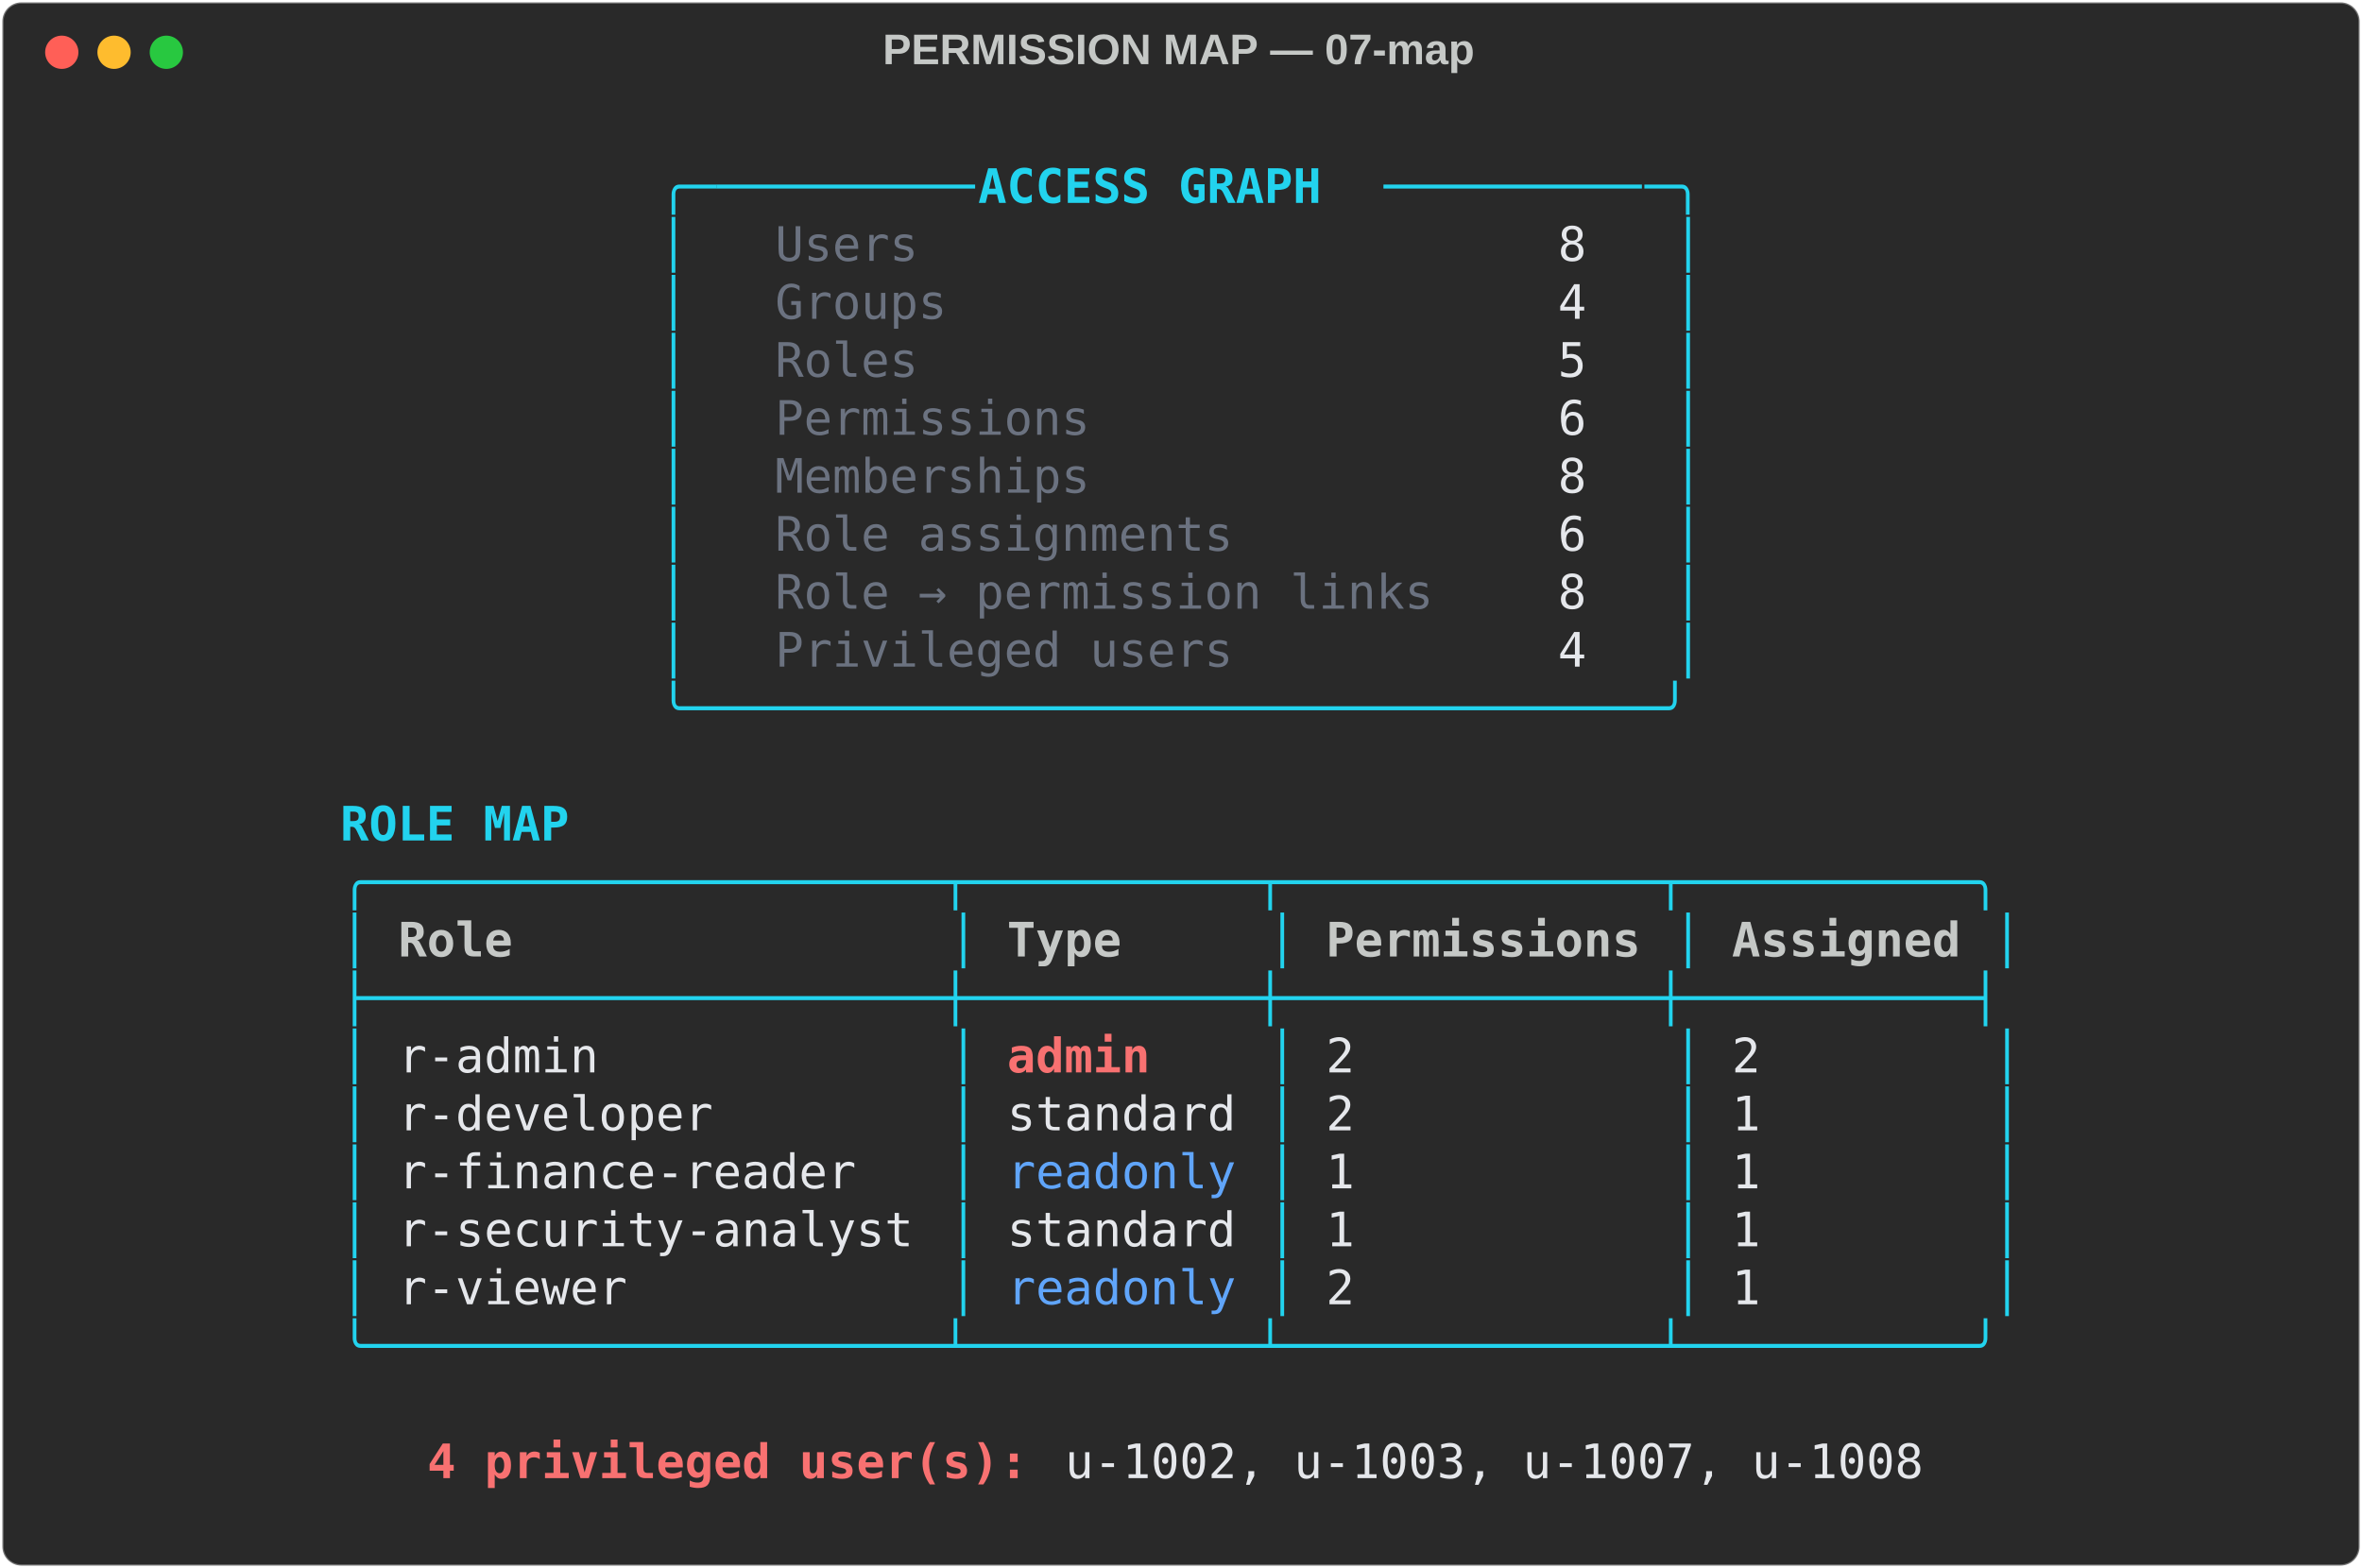
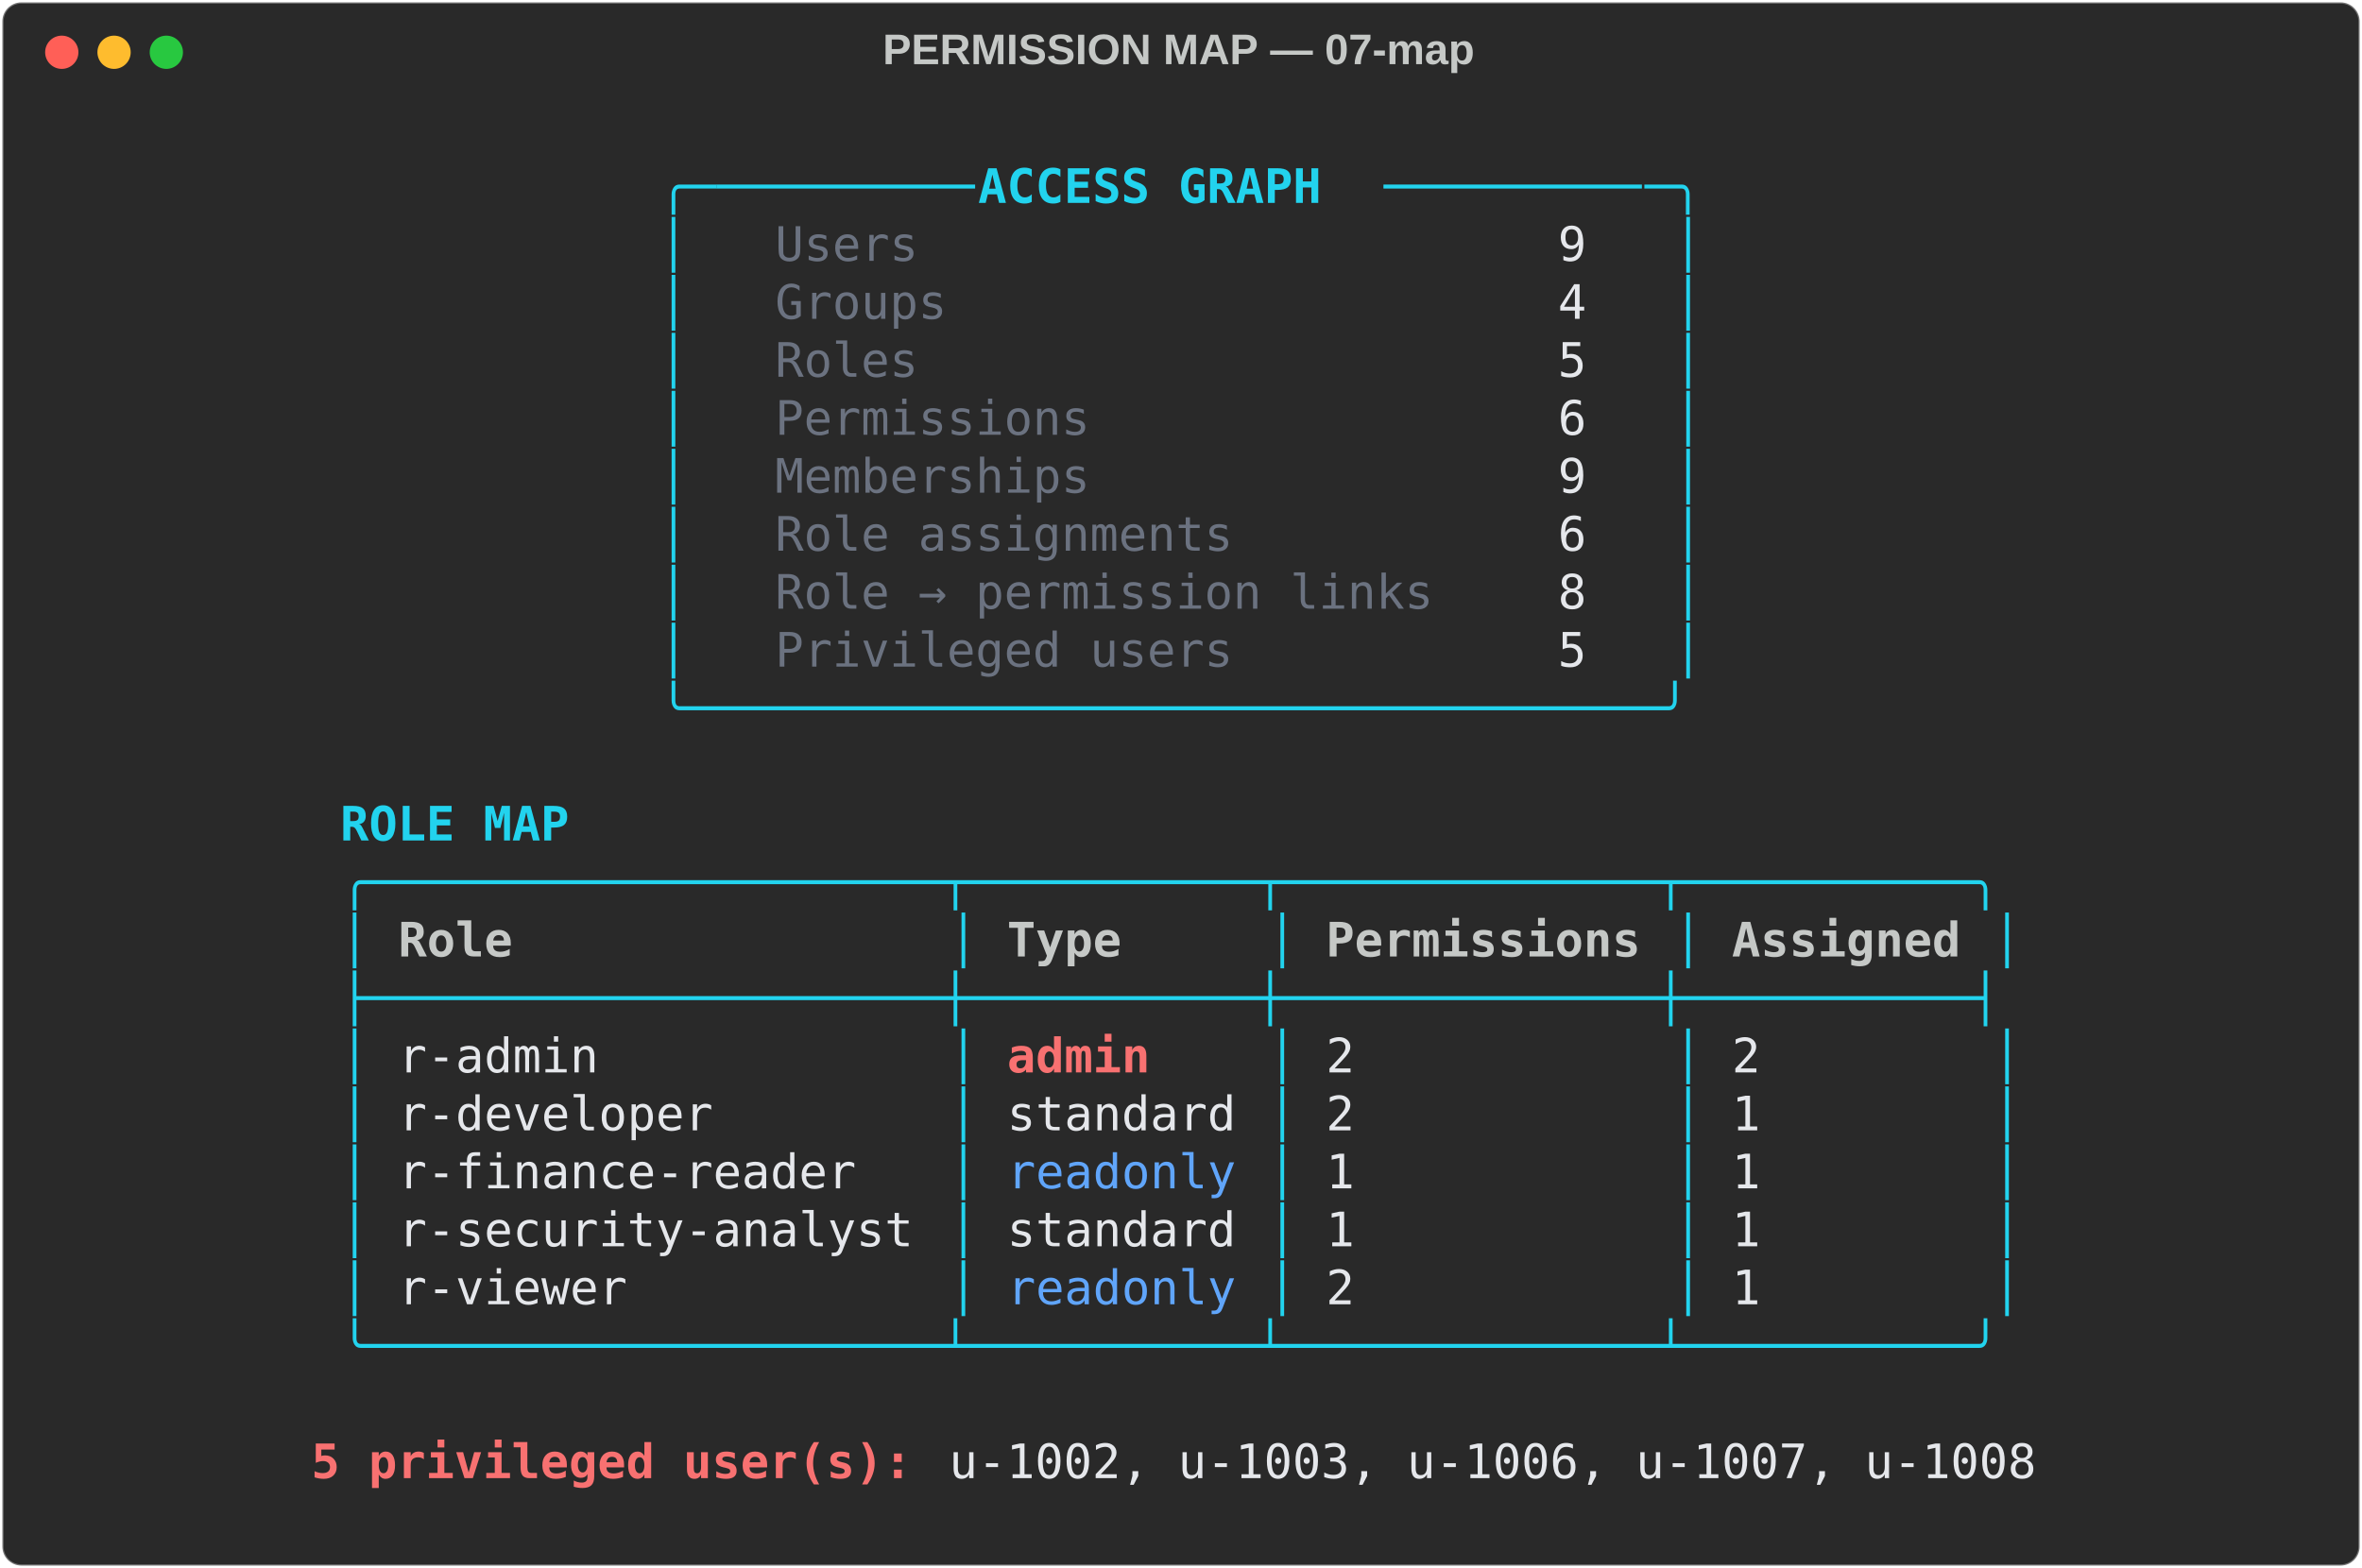
<svg xmlns="http://www.w3.org/2000/svg" class="rich-terminal" viewBox="0 0 994 660.0">
  <style>

    @font-face {
        font-family: "Fira Code";
        src: local("FiraCode-Regular"),
                url("https://cdnjs.cloudflare.com/ajax/libs/firacode/6.2.0/woff2/FiraCode-Regular.woff2") format("woff2"),
                url("https://cdnjs.cloudflare.com/ajax/libs/firacode/6.2.0/woff/FiraCode-Regular.woff") format("woff");
        font-style: normal;
        font-weight: 400;
    }
    @font-face {
        font-family: "Fira Code";
        src: local("FiraCode-Bold"),
                url("https://cdnjs.cloudflare.com/ajax/libs/firacode/6.2.0/woff2/FiraCode-Bold.woff2") format("woff2"),
                url("https://cdnjs.cloudflare.com/ajax/libs/firacode/6.2.0/woff/FiraCode-Bold.woff") format("woff");
        font-style: bold;
        font-weight: 700;
    }

-     .terminal-1857922315-matrix {
+     .terminal-3894519236-matrix {
        font-family: Fira Code, monospace;
        font-size: 20px;
        line-height: 24.4px;
        font-variant-east-asian: full-width;
    }

-     .terminal-1857922315-title {
+     .terminal-3894519236-title {
        font-size: 18px;
        font-weight: bold;
        font-family: arial;
    }

-     .terminal-1857922315-r1 { fill: #c5c8c6 }
- .terminal-1857922315-r2 { fill: #22d3ee }
- .terminal-1857922315-r3 { fill: #22d3ee;font-weight: bold }
- .terminal-1857922315-r4 { fill: #6b7280 }
- .terminal-1857922315-r5 { fill: #e5e7eb }
- .terminal-1857922315-r6 { fill: #c5c8c6;font-weight: bold }
- .terminal-1857922315-r7 { fill: #f87171;font-weight: bold }
- .terminal-1857922315-r8 { fill: #60a5fa }
+     .terminal-3894519236-r1 { fill: #c5c8c6 }
+ .terminal-3894519236-r2 { fill: #22d3ee }
+ .terminal-3894519236-r3 { fill: #22d3ee;font-weight: bold }
+ .terminal-3894519236-r4 { fill: #6b7280 }
+ .terminal-3894519236-r5 { fill: #e5e7eb }
+ .terminal-3894519236-r6 { fill: #c5c8c6;font-weight: bold }
+ .terminal-3894519236-r7 { fill: #f87171;font-weight: bold }
+ .terminal-3894519236-r8 { fill: #60a5fa }
    </style>
  <defs>
-     <clipPath id="terminal-1857922315-clip-terminal">
+     <clipPath id="terminal-3894519236-clip-terminal">
      <rect x="0" y="0" width="975.0" height="609.0" />
    </clipPath>
-     <clipPath id="terminal-1857922315-line-0">
+     <clipPath id="terminal-3894519236-line-0">
      <rect x="0" y="1.5" width="976" height="24.65" />
    </clipPath>
-     <clipPath id="terminal-1857922315-line-1">
+     <clipPath id="terminal-3894519236-line-1">
      <rect x="0" y="25.9" width="976" height="24.65" />
    </clipPath>
-     <clipPath id="terminal-1857922315-line-2">
+     <clipPath id="terminal-3894519236-line-2">
      <rect x="0" y="50.3" width="976" height="24.65" />
    </clipPath>
-     <clipPath id="terminal-1857922315-line-3">
+     <clipPath id="terminal-3894519236-line-3">
      <rect x="0" y="74.7" width="976" height="24.65" />
    </clipPath>
-     <clipPath id="terminal-1857922315-line-4">
+     <clipPath id="terminal-3894519236-line-4">
      <rect x="0" y="99.1" width="976" height="24.65" />
    </clipPath>
-     <clipPath id="terminal-1857922315-line-5">
+     <clipPath id="terminal-3894519236-line-5">
      <rect x="0" y="123.5" width="976" height="24.65" />
    </clipPath>
-     <clipPath id="terminal-1857922315-line-6">
+     <clipPath id="terminal-3894519236-line-6">
      <rect x="0" y="147.9" width="976" height="24.65" />
    </clipPath>
-     <clipPath id="terminal-1857922315-line-7">
+     <clipPath id="terminal-3894519236-line-7">
      <rect x="0" y="172.3" width="976" height="24.65" />
    </clipPath>
-     <clipPath id="terminal-1857922315-line-8">
+     <clipPath id="terminal-3894519236-line-8">
      <rect x="0" y="196.7" width="976" height="24.65" />
    </clipPath>
-     <clipPath id="terminal-1857922315-line-9">
+     <clipPath id="terminal-3894519236-line-9">
      <rect x="0" y="221.1" width="976" height="24.65" />
    </clipPath>
-     <clipPath id="terminal-1857922315-line-10">
+     <clipPath id="terminal-3894519236-line-10">
      <rect x="0" y="245.5" width="976" height="24.65" />
    </clipPath>
-     <clipPath id="terminal-1857922315-line-11">
+     <clipPath id="terminal-3894519236-line-11">
      <rect x="0" y="269.9" width="976" height="24.65" />
    </clipPath>
-     <clipPath id="terminal-1857922315-line-12">
+     <clipPath id="terminal-3894519236-line-12">
      <rect x="0" y="294.3" width="976" height="24.65" />
    </clipPath>
-     <clipPath id="terminal-1857922315-line-13">
+     <clipPath id="terminal-3894519236-line-13">
      <rect x="0" y="318.7" width="976" height="24.65" />
    </clipPath>
-     <clipPath id="terminal-1857922315-line-14">
+     <clipPath id="terminal-3894519236-line-14">
      <rect x="0" y="343.1" width="976" height="24.65" />
    </clipPath>
-     <clipPath id="terminal-1857922315-line-15">
+     <clipPath id="terminal-3894519236-line-15">
      <rect x="0" y="367.5" width="976" height="24.65" />
    </clipPath>
-     <clipPath id="terminal-1857922315-line-16">
+     <clipPath id="terminal-3894519236-line-16">
      <rect x="0" y="391.9" width="976" height="24.65" />
    </clipPath>
-     <clipPath id="terminal-1857922315-line-17">
+     <clipPath id="terminal-3894519236-line-17">
      <rect x="0" y="416.3" width="976" height="24.65" />
    </clipPath>
-     <clipPath id="terminal-1857922315-line-18">
+     <clipPath id="terminal-3894519236-line-18">
      <rect x="0" y="440.7" width="976" height="24.65" />
    </clipPath>
-     <clipPath id="terminal-1857922315-line-19">
+     <clipPath id="terminal-3894519236-line-19">
      <rect x="0" y="465.1" width="976" height="24.65" />
    </clipPath>
-     <clipPath id="terminal-1857922315-line-20">
+     <clipPath id="terminal-3894519236-line-20">
      <rect x="0" y="489.5" width="976" height="24.65" />
    </clipPath>
-     <clipPath id="terminal-1857922315-line-21">
+     <clipPath id="terminal-3894519236-line-21">
      <rect x="0" y="513.9" width="976" height="24.65" />
    </clipPath>
-     <clipPath id="terminal-1857922315-line-22">
+     <clipPath id="terminal-3894519236-line-22">
      <rect x="0" y="538.3" width="976" height="24.65" />
    </clipPath>
-     <clipPath id="terminal-1857922315-line-23">
+     <clipPath id="terminal-3894519236-line-23">
      <rect x="0" y="562.7" width="976" height="24.65" />
    </clipPath>
  </defs>
  <rect fill="#292929" stroke="rgba(255,255,255,0.35)" stroke-width="1" x="1" y="1" width="992" height="658" rx="8" />
-   <text class="terminal-1857922315-title" fill="#c5c8c6" text-anchor="middle" x="496" y="27">PERMISSION MAP — 07-map</text>
+   <text class="terminal-3894519236-title" fill="#c5c8c6" text-anchor="middle" x="496" y="27">PERMISSION MAP — 07-map</text>
  <g transform="translate(26,22)">
    <circle cx="0" cy="0" r="7" fill="#ff5f57" />
    <circle cx="22" cy="0" r="7" fill="#febc2e" />
    <circle cx="44" cy="0" r="7" fill="#28c840" />
  </g>
-   <g transform="translate(9, 41)" clip-path="url(#terminal-1857922315-clip-terminal)">
-     <g class="terminal-1857922315-matrix">
-       <text class="terminal-1857922315-r1" x="976" y="20" textLength="12.2" clip-path="url(#terminal-1857922315-line-0)">
- </text>
-       <text class="terminal-1857922315-r2" x="268.4" y="44.4" textLength="24.4" clip-path="url(#terminal-1857922315-line-1)">╭─</text>
-       <text class="terminal-1857922315-r2" x="292.8" y="44.4" textLength="109.8" clip-path="url(#terminal-1857922315-line-1)">─────────</text>
-       <text class="terminal-1857922315-r3" x="402.6" y="44.4" textLength="170.8" clip-path="url(#terminal-1857922315-line-1)"> ACCESS GRAPH </text>
-       <text class="terminal-1857922315-r2" x="573.4" y="44.4" textLength="109.8" clip-path="url(#terminal-1857922315-line-1)">─────────</text>
-       <text class="terminal-1857922315-r2" x="683.2" y="44.4" textLength="24.4" clip-path="url(#terminal-1857922315-line-1)">─╮</text>
-       <text class="terminal-1857922315-r1" x="976" y="44.4" textLength="12.2" clip-path="url(#terminal-1857922315-line-1)">
- </text>
-       <text class="terminal-1857922315-r2" x="268.4" y="68.8" textLength="12.2" clip-path="url(#terminal-1857922315-line-2)">│</text>
-       <text class="terminal-1857922315-r4" x="317.2" y="68.8" textLength="280.6" clip-path="url(#terminal-1857922315-line-2)">                  Users</text>
-       <text class="terminal-1857922315-r5" x="646.6" y="68.8" textLength="12.2" clip-path="url(#terminal-1857922315-line-2)">8</text>
-       <text class="terminal-1857922315-r2" x="695.4" y="68.8" textLength="12.2" clip-path="url(#terminal-1857922315-line-2)">│</text>
-       <text class="terminal-1857922315-r1" x="976" y="68.8" textLength="12.2" clip-path="url(#terminal-1857922315-line-2)">
- </text>
-       <text class="terminal-1857922315-r2" x="268.4" y="93.2" textLength="12.2" clip-path="url(#terminal-1857922315-line-3)">│</text>
-       <text class="terminal-1857922315-r4" x="317.2" y="93.2" textLength="280.6" clip-path="url(#terminal-1857922315-line-3)">                 Groups</text>
-       <text class="terminal-1857922315-r5" x="646.6" y="93.2" textLength="12.2" clip-path="url(#terminal-1857922315-line-3)">4</text>
-       <text class="terminal-1857922315-r2" x="695.4" y="93.2" textLength="12.2" clip-path="url(#terminal-1857922315-line-3)">│</text>
-       <text class="terminal-1857922315-r1" x="976" y="93.2" textLength="12.2" clip-path="url(#terminal-1857922315-line-3)">
- </text>
-       <text class="terminal-1857922315-r2" x="268.4" y="117.6" textLength="12.2" clip-path="url(#terminal-1857922315-line-4)">│</text>
-       <text class="terminal-1857922315-r4" x="317.2" y="117.6" textLength="280.6" clip-path="url(#terminal-1857922315-line-4)">                  Roles</text>
-       <text class="terminal-1857922315-r5" x="646.6" y="117.6" textLength="12.2" clip-path="url(#terminal-1857922315-line-4)">5</text>
-       <text class="terminal-1857922315-r2" x="695.4" y="117.6" textLength="12.2" clip-path="url(#terminal-1857922315-line-4)">│</text>
-       <text class="terminal-1857922315-r1" x="976" y="117.6" textLength="12.2" clip-path="url(#terminal-1857922315-line-4)">
- </text>
-       <text class="terminal-1857922315-r2" x="268.4" y="142" textLength="12.2" clip-path="url(#terminal-1857922315-line-5)">│</text>
-       <text class="terminal-1857922315-r4" x="317.2" y="142" textLength="280.6" clip-path="url(#terminal-1857922315-line-5)">            Permissions</text>
-       <text class="terminal-1857922315-r5" x="646.6" y="142" textLength="12.2" clip-path="url(#terminal-1857922315-line-5)">6</text>
-       <text class="terminal-1857922315-r2" x="695.4" y="142" textLength="12.2" clip-path="url(#terminal-1857922315-line-5)">│</text>
-       <text class="terminal-1857922315-r1" x="976" y="142" textLength="12.2" clip-path="url(#terminal-1857922315-line-5)">
- </text>
-       <text class="terminal-1857922315-r2" x="268.4" y="166.4" textLength="12.2" clip-path="url(#terminal-1857922315-line-6)">│</text>
-       <text class="terminal-1857922315-r4" x="317.2" y="166.4" textLength="280.6" clip-path="url(#terminal-1857922315-line-6)">            Memberships</text>
-       <text class="terminal-1857922315-r5" x="646.6" y="166.4" textLength="12.2" clip-path="url(#terminal-1857922315-line-6)">8</text>
-       <text class="terminal-1857922315-r2" x="695.4" y="166.4" textLength="12.2" clip-path="url(#terminal-1857922315-line-6)">│</text>
-       <text class="terminal-1857922315-r1" x="976" y="166.4" textLength="12.2" clip-path="url(#terminal-1857922315-line-6)">
- </text>
-       <text class="terminal-1857922315-r2" x="268.4" y="190.8" textLength="12.2" clip-path="url(#terminal-1857922315-line-7)">│</text>
-       <text class="terminal-1857922315-r4" x="317.2" y="190.8" textLength="280.6" clip-path="url(#terminal-1857922315-line-7)">       Role assignments</text>
-       <text class="terminal-1857922315-r5" x="646.6" y="190.8" textLength="12.2" clip-path="url(#terminal-1857922315-line-7)">6</text>
-       <text class="terminal-1857922315-r2" x="695.4" y="190.8" textLength="12.2" clip-path="url(#terminal-1857922315-line-7)">│</text>
-       <text class="terminal-1857922315-r1" x="976" y="190.8" textLength="12.2" clip-path="url(#terminal-1857922315-line-7)">
- </text>
-       <text class="terminal-1857922315-r2" x="268.4" y="215.2" textLength="12.2" clip-path="url(#terminal-1857922315-line-8)">│</text>
-       <text class="terminal-1857922315-r4" x="317.2" y="215.2" textLength="280.6" clip-path="url(#terminal-1857922315-line-8)">Role → permission links</text>
-       <text class="terminal-1857922315-r5" x="646.6" y="215.2" textLength="12.2" clip-path="url(#terminal-1857922315-line-8)">8</text>
-       <text class="terminal-1857922315-r2" x="695.4" y="215.2" textLength="12.2" clip-path="url(#terminal-1857922315-line-8)">│</text>
-       <text class="terminal-1857922315-r1" x="976" y="215.2" textLength="12.2" clip-path="url(#terminal-1857922315-line-8)">
- </text>
-       <text class="terminal-1857922315-r2" x="268.4" y="239.6" textLength="12.2" clip-path="url(#terminal-1857922315-line-9)">│</text>
-       <text class="terminal-1857922315-r4" x="317.2" y="239.6" textLength="280.6" clip-path="url(#terminal-1857922315-line-9)">       Privileged users</text>
-       <text class="terminal-1857922315-r5" x="646.6" y="239.6" textLength="12.2" clip-path="url(#terminal-1857922315-line-9)">4</text>
-       <text class="terminal-1857922315-r2" x="695.4" y="239.6" textLength="12.2" clip-path="url(#terminal-1857922315-line-9)">│</text>
-       <text class="terminal-1857922315-r1" x="976" y="239.6" textLength="12.2" clip-path="url(#terminal-1857922315-line-9)">
- </text>
-       <text class="terminal-1857922315-r2" x="268.4" y="264" textLength="439.2" clip-path="url(#terminal-1857922315-line-10)">╰──────────────────────────────────╯</text>
-       <text class="terminal-1857922315-r1" x="976" y="264" textLength="12.2" clip-path="url(#terminal-1857922315-line-10)">
- </text>
-       <text class="terminal-1857922315-r1" x="976" y="288.4" textLength="12.2" clip-path="url(#terminal-1857922315-line-11)">
- </text>
-       <text class="terminal-1857922315-r3" x="134.2" y="312.8" textLength="707.6" clip-path="url(#terminal-1857922315-line-12)">                         ROLE MAP                         </text>
-       <text class="terminal-1857922315-r1" x="976" y="312.8" textLength="12.2" clip-path="url(#terminal-1857922315-line-12)">
- </text>
-       <text class="terminal-1857922315-r2" x="134.2" y="337.2" textLength="707.6" clip-path="url(#terminal-1857922315-line-13)">╭────────────────────┬──────────┬─────────────┬──────────╮</text>
-       <text class="terminal-1857922315-r1" x="976" y="337.2" textLength="12.2" clip-path="url(#terminal-1857922315-line-13)">
- </text>
-       <text class="terminal-1857922315-r2" x="134.2" y="361.6" textLength="12.2" clip-path="url(#terminal-1857922315-line-14)">│</text>
-       <text class="terminal-1857922315-r6" x="158.6" y="361.6" textLength="219.6" clip-path="url(#terminal-1857922315-line-14)">Role              </text>
-       <text class="terminal-1857922315-r2" x="390.4" y="361.6" textLength="12.2" clip-path="url(#terminal-1857922315-line-14)">│</text>
-       <text class="terminal-1857922315-r6" x="414.8" y="361.6" textLength="97.6" clip-path="url(#terminal-1857922315-line-14)">Type    </text>
-       <text class="terminal-1857922315-r2" x="524.6" y="361.6" textLength="12.2" clip-path="url(#terminal-1857922315-line-14)">│</text>
-       <text class="terminal-1857922315-r6" x="549" y="361.6" textLength="134.2" clip-path="url(#terminal-1857922315-line-14)">Permissions</text>
-       <text class="terminal-1857922315-r2" x="695.4" y="361.6" textLength="12.2" clip-path="url(#terminal-1857922315-line-14)">│</text>
-       <text class="terminal-1857922315-r6" x="719.8" y="361.6" textLength="97.6" clip-path="url(#terminal-1857922315-line-14)">Assigned</text>
-       <text class="terminal-1857922315-r2" x="829.6" y="361.6" textLength="12.2" clip-path="url(#terminal-1857922315-line-14)">│</text>
-       <text class="terminal-1857922315-r1" x="976" y="361.6" textLength="12.2" clip-path="url(#terminal-1857922315-line-14)">
- </text>
-       <text class="terminal-1857922315-r2" x="134.2" y="386" textLength="707.6" clip-path="url(#terminal-1857922315-line-15)">├────────────────────┼──────────┼─────────────┼──────────┤</text>
-       <text class="terminal-1857922315-r1" x="976" y="386" textLength="12.2" clip-path="url(#terminal-1857922315-line-15)">
- </text>
-       <text class="terminal-1857922315-r2" x="134.2" y="410.4" textLength="12.2" clip-path="url(#terminal-1857922315-line-16)">│</text>
-       <text class="terminal-1857922315-r5" x="158.6" y="410.4" textLength="219.6" clip-path="url(#terminal-1857922315-line-16)">r-admin           </text>
-       <text class="terminal-1857922315-r2" x="390.4" y="410.4" textLength="12.2" clip-path="url(#terminal-1857922315-line-16)">│</text>
-       <text class="terminal-1857922315-r7" x="414.8" y="410.4" textLength="97.6" clip-path="url(#terminal-1857922315-line-16)">admin   </text>
-       <text class="terminal-1857922315-r2" x="524.6" y="410.4" textLength="12.2" clip-path="url(#terminal-1857922315-line-16)">│</text>
-       <text class="terminal-1857922315-r5" x="549" y="410.4" textLength="134.2" clip-path="url(#terminal-1857922315-line-16)">          2</text>
-       <text class="terminal-1857922315-r2" x="695.4" y="410.4" textLength="12.2" clip-path="url(#terminal-1857922315-line-16)">│</text>
-       <text class="terminal-1857922315-r5" x="719.8" y="410.4" textLength="97.6" clip-path="url(#terminal-1857922315-line-16)">       2</text>
-       <text class="terminal-1857922315-r2" x="829.6" y="410.4" textLength="12.2" clip-path="url(#terminal-1857922315-line-16)">│</text>
-       <text class="terminal-1857922315-r1" x="976" y="410.4" textLength="12.2" clip-path="url(#terminal-1857922315-line-16)">
- </text>
-       <text class="terminal-1857922315-r2" x="134.2" y="434.8" textLength="12.2" clip-path="url(#terminal-1857922315-line-17)">│</text>
-       <text class="terminal-1857922315-r5" x="158.6" y="434.8" textLength="219.6" clip-path="url(#terminal-1857922315-line-17)">r-developer       </text>
-       <text class="terminal-1857922315-r2" x="390.4" y="434.8" textLength="12.2" clip-path="url(#terminal-1857922315-line-17)">│</text>
-       <text class="terminal-1857922315-r5" x="414.8" y="434.8" textLength="97.6" clip-path="url(#terminal-1857922315-line-17)">standard</text>
-       <text class="terminal-1857922315-r2" x="524.6" y="434.8" textLength="12.2" clip-path="url(#terminal-1857922315-line-17)">│</text>
-       <text class="terminal-1857922315-r5" x="549" y="434.8" textLength="134.2" clip-path="url(#terminal-1857922315-line-17)">          2</text>
-       <text class="terminal-1857922315-r2" x="695.4" y="434.8" textLength="12.2" clip-path="url(#terminal-1857922315-line-17)">│</text>
-       <text class="terminal-1857922315-r5" x="719.8" y="434.8" textLength="97.6" clip-path="url(#terminal-1857922315-line-17)">       1</text>
-       <text class="terminal-1857922315-r2" x="829.6" y="434.8" textLength="12.2" clip-path="url(#terminal-1857922315-line-17)">│</text>
-       <text class="terminal-1857922315-r1" x="976" y="434.8" textLength="12.2" clip-path="url(#terminal-1857922315-line-17)">
- </text>
-       <text class="terminal-1857922315-r2" x="134.2" y="459.2" textLength="12.2" clip-path="url(#terminal-1857922315-line-18)">│</text>
-       <text class="terminal-1857922315-r5" x="158.6" y="459.2" textLength="219.6" clip-path="url(#terminal-1857922315-line-18)">r-finance-reader  </text>
-       <text class="terminal-1857922315-r2" x="390.4" y="459.2" textLength="12.2" clip-path="url(#terminal-1857922315-line-18)">│</text>
-       <text class="terminal-1857922315-r8" x="414.8" y="459.2" textLength="97.6" clip-path="url(#terminal-1857922315-line-18)">readonly</text>
-       <text class="terminal-1857922315-r2" x="524.6" y="459.2" textLength="12.2" clip-path="url(#terminal-1857922315-line-18)">│</text>
-       <text class="terminal-1857922315-r5" x="549" y="459.2" textLength="134.2" clip-path="url(#terminal-1857922315-line-18)">          1</text>
-       <text class="terminal-1857922315-r2" x="695.4" y="459.2" textLength="12.2" clip-path="url(#terminal-1857922315-line-18)">│</text>
-       <text class="terminal-1857922315-r5" x="719.8" y="459.2" textLength="97.6" clip-path="url(#terminal-1857922315-line-18)">       1</text>
-       <text class="terminal-1857922315-r2" x="829.6" y="459.2" textLength="12.2" clip-path="url(#terminal-1857922315-line-18)">│</text>
-       <text class="terminal-1857922315-r1" x="976" y="459.2" textLength="12.2" clip-path="url(#terminal-1857922315-line-18)">
- </text>
-       <text class="terminal-1857922315-r2" x="134.2" y="483.6" textLength="12.2" clip-path="url(#terminal-1857922315-line-19)">│</text>
-       <text class="terminal-1857922315-r5" x="158.6" y="483.6" textLength="219.6" clip-path="url(#terminal-1857922315-line-19)">r-security-analyst</text>
-       <text class="terminal-1857922315-r2" x="390.4" y="483.6" textLength="12.2" clip-path="url(#terminal-1857922315-line-19)">│</text>
-       <text class="terminal-1857922315-r5" x="414.8" y="483.6" textLength="97.6" clip-path="url(#terminal-1857922315-line-19)">standard</text>
-       <text class="terminal-1857922315-r2" x="524.6" y="483.6" textLength="12.2" clip-path="url(#terminal-1857922315-line-19)">│</text>
-       <text class="terminal-1857922315-r5" x="549" y="483.6" textLength="134.2" clip-path="url(#terminal-1857922315-line-19)">          1</text>
-       <text class="terminal-1857922315-r2" x="695.4" y="483.6" textLength="12.2" clip-path="url(#terminal-1857922315-line-19)">│</text>
-       <text class="terminal-1857922315-r5" x="719.8" y="483.6" textLength="97.6" clip-path="url(#terminal-1857922315-line-19)">       1</text>
-       <text class="terminal-1857922315-r2" x="829.6" y="483.6" textLength="12.2" clip-path="url(#terminal-1857922315-line-19)">│</text>
-       <text class="terminal-1857922315-r1" x="976" y="483.6" textLength="12.2" clip-path="url(#terminal-1857922315-line-19)">
- </text>
-       <text class="terminal-1857922315-r2" x="134.2" y="508" textLength="12.2" clip-path="url(#terminal-1857922315-line-20)">│</text>
-       <text class="terminal-1857922315-r5" x="158.6" y="508" textLength="219.6" clip-path="url(#terminal-1857922315-line-20)">r-viewer          </text>
-       <text class="terminal-1857922315-r2" x="390.4" y="508" textLength="12.2" clip-path="url(#terminal-1857922315-line-20)">│</text>
-       <text class="terminal-1857922315-r8" x="414.8" y="508" textLength="97.6" clip-path="url(#terminal-1857922315-line-20)">readonly</text>
-       <text class="terminal-1857922315-r2" x="524.6" y="508" textLength="12.2" clip-path="url(#terminal-1857922315-line-20)">│</text>
-       <text class="terminal-1857922315-r5" x="549" y="508" textLength="134.2" clip-path="url(#terminal-1857922315-line-20)">          2</text>
-       <text class="terminal-1857922315-r2" x="695.4" y="508" textLength="12.2" clip-path="url(#terminal-1857922315-line-20)">│</text>
-       <text class="terminal-1857922315-r5" x="719.8" y="508" textLength="97.6" clip-path="url(#terminal-1857922315-line-20)">       1</text>
-       <text class="terminal-1857922315-r2" x="829.6" y="508" textLength="12.2" clip-path="url(#terminal-1857922315-line-20)">│</text>
-       <text class="terminal-1857922315-r1" x="976" y="508" textLength="12.2" clip-path="url(#terminal-1857922315-line-20)">
- </text>
-       <text class="terminal-1857922315-r2" x="134.2" y="532.4" textLength="707.6" clip-path="url(#terminal-1857922315-line-21)">╰────────────────────┴──────────┴─────────────┴──────────╯</text>
-       <text class="terminal-1857922315-r1" x="976" y="532.4" textLength="12.2" clip-path="url(#terminal-1857922315-line-21)">
- </text>
-       <text class="terminal-1857922315-r1" x="976" y="556.8" textLength="12.2" clip-path="url(#terminal-1857922315-line-22)">
- </text>
-       <text class="terminal-1857922315-r7" x="170.8" y="581.2" textLength="268.4" clip-path="url(#terminal-1857922315-line-23)">4 privileged user(s): </text>
-       <text class="terminal-1857922315-r5" x="439.2" y="581.2" textLength="366" clip-path="url(#terminal-1857922315-line-23)">u-1002, u-1003, u-1007, u-1008</text>
-       <text class="terminal-1857922315-r1" x="976" y="581.2" textLength="12.2" clip-path="url(#terminal-1857922315-line-23)">
- </text>
-       <text class="terminal-1857922315-r1" x="976" y="605.6" textLength="12.2" clip-path="url(#terminal-1857922315-line-24)">
+   <g transform="translate(9, 41)" clip-path="url(#terminal-3894519236-clip-terminal)">
+     <g class="terminal-3894519236-matrix">
+       <text class="terminal-3894519236-r1" x="976" y="20" textLength="12.2" clip-path="url(#terminal-3894519236-line-0)">
+ </text>
+       <text class="terminal-3894519236-r2" x="268.4" y="44.4" textLength="24.4" clip-path="url(#terminal-3894519236-line-1)">╭─</text>
+       <text class="terminal-3894519236-r2" x="292.8" y="44.4" textLength="109.8" clip-path="url(#terminal-3894519236-line-1)">─────────</text>
+       <text class="terminal-3894519236-r3" x="402.6" y="44.4" textLength="170.8" clip-path="url(#terminal-3894519236-line-1)"> ACCESS GRAPH </text>
+       <text class="terminal-3894519236-r2" x="573.4" y="44.4" textLength="109.8" clip-path="url(#terminal-3894519236-line-1)">─────────</text>
+       <text class="terminal-3894519236-r2" x="683.2" y="44.4" textLength="24.4" clip-path="url(#terminal-3894519236-line-1)">─╮</text>
+       <text class="terminal-3894519236-r1" x="976" y="44.4" textLength="12.2" clip-path="url(#terminal-3894519236-line-1)">
+ </text>
+       <text class="terminal-3894519236-r2" x="268.4" y="68.8" textLength="12.2" clip-path="url(#terminal-3894519236-line-2)">│</text>
+       <text class="terminal-3894519236-r4" x="317.2" y="68.8" textLength="280.6" clip-path="url(#terminal-3894519236-line-2)">                  Users</text>
+       <text class="terminal-3894519236-r5" x="646.6" y="68.8" textLength="12.2" clip-path="url(#terminal-3894519236-line-2)">9</text>
+       <text class="terminal-3894519236-r2" x="695.4" y="68.8" textLength="12.2" clip-path="url(#terminal-3894519236-line-2)">│</text>
+       <text class="terminal-3894519236-r1" x="976" y="68.8" textLength="12.2" clip-path="url(#terminal-3894519236-line-2)">
+ </text>
+       <text class="terminal-3894519236-r2" x="268.4" y="93.2" textLength="12.2" clip-path="url(#terminal-3894519236-line-3)">│</text>
+       <text class="terminal-3894519236-r4" x="317.2" y="93.2" textLength="280.6" clip-path="url(#terminal-3894519236-line-3)">                 Groups</text>
+       <text class="terminal-3894519236-r5" x="646.6" y="93.2" textLength="12.2" clip-path="url(#terminal-3894519236-line-3)">4</text>
+       <text class="terminal-3894519236-r2" x="695.4" y="93.2" textLength="12.2" clip-path="url(#terminal-3894519236-line-3)">│</text>
+       <text class="terminal-3894519236-r1" x="976" y="93.2" textLength="12.2" clip-path="url(#terminal-3894519236-line-3)">
+ </text>
+       <text class="terminal-3894519236-r2" x="268.4" y="117.6" textLength="12.2" clip-path="url(#terminal-3894519236-line-4)">│</text>
+       <text class="terminal-3894519236-r4" x="317.2" y="117.6" textLength="280.6" clip-path="url(#terminal-3894519236-line-4)">                  Roles</text>
+       <text class="terminal-3894519236-r5" x="646.6" y="117.6" textLength="12.2" clip-path="url(#terminal-3894519236-line-4)">5</text>
+       <text class="terminal-3894519236-r2" x="695.4" y="117.6" textLength="12.2" clip-path="url(#terminal-3894519236-line-4)">│</text>
+       <text class="terminal-3894519236-r1" x="976" y="117.6" textLength="12.2" clip-path="url(#terminal-3894519236-line-4)">
+ </text>
+       <text class="terminal-3894519236-r2" x="268.4" y="142" textLength="12.2" clip-path="url(#terminal-3894519236-line-5)">│</text>
+       <text class="terminal-3894519236-r4" x="317.2" y="142" textLength="280.6" clip-path="url(#terminal-3894519236-line-5)">            Permissions</text>
+       <text class="terminal-3894519236-r5" x="646.6" y="142" textLength="12.2" clip-path="url(#terminal-3894519236-line-5)">6</text>
+       <text class="terminal-3894519236-r2" x="695.4" y="142" textLength="12.2" clip-path="url(#terminal-3894519236-line-5)">│</text>
+       <text class="terminal-3894519236-r1" x="976" y="142" textLength="12.2" clip-path="url(#terminal-3894519236-line-5)">
+ </text>
+       <text class="terminal-3894519236-r2" x="268.4" y="166.4" textLength="12.2" clip-path="url(#terminal-3894519236-line-6)">│</text>
+       <text class="terminal-3894519236-r4" x="317.2" y="166.4" textLength="280.6" clip-path="url(#terminal-3894519236-line-6)">            Memberships</text>
+       <text class="terminal-3894519236-r5" x="646.6" y="166.4" textLength="12.2" clip-path="url(#terminal-3894519236-line-6)">9</text>
+       <text class="terminal-3894519236-r2" x="695.4" y="166.4" textLength="12.2" clip-path="url(#terminal-3894519236-line-6)">│</text>
+       <text class="terminal-3894519236-r1" x="976" y="166.4" textLength="12.2" clip-path="url(#terminal-3894519236-line-6)">
+ </text>
+       <text class="terminal-3894519236-r2" x="268.4" y="190.8" textLength="12.2" clip-path="url(#terminal-3894519236-line-7)">│</text>
+       <text class="terminal-3894519236-r4" x="317.2" y="190.8" textLength="280.6" clip-path="url(#terminal-3894519236-line-7)">       Role assignments</text>
+       <text class="terminal-3894519236-r5" x="646.6" y="190.8" textLength="12.2" clip-path="url(#terminal-3894519236-line-7)">6</text>
+       <text class="terminal-3894519236-r2" x="695.4" y="190.8" textLength="12.2" clip-path="url(#terminal-3894519236-line-7)">│</text>
+       <text class="terminal-3894519236-r1" x="976" y="190.8" textLength="12.2" clip-path="url(#terminal-3894519236-line-7)">
+ </text>
+       <text class="terminal-3894519236-r2" x="268.4" y="215.2" textLength="12.2" clip-path="url(#terminal-3894519236-line-8)">│</text>
+       <text class="terminal-3894519236-r4" x="317.2" y="215.2" textLength="280.6" clip-path="url(#terminal-3894519236-line-8)">Role → permission links</text>
+       <text class="terminal-3894519236-r5" x="646.6" y="215.2" textLength="12.2" clip-path="url(#terminal-3894519236-line-8)">8</text>
+       <text class="terminal-3894519236-r2" x="695.4" y="215.2" textLength="12.2" clip-path="url(#terminal-3894519236-line-8)">│</text>
+       <text class="terminal-3894519236-r1" x="976" y="215.2" textLength="12.2" clip-path="url(#terminal-3894519236-line-8)">
+ </text>
+       <text class="terminal-3894519236-r2" x="268.4" y="239.6" textLength="12.2" clip-path="url(#terminal-3894519236-line-9)">│</text>
+       <text class="terminal-3894519236-r4" x="317.2" y="239.6" textLength="280.6" clip-path="url(#terminal-3894519236-line-9)">       Privileged users</text>
+       <text class="terminal-3894519236-r5" x="646.6" y="239.6" textLength="12.2" clip-path="url(#terminal-3894519236-line-9)">5</text>
+       <text class="terminal-3894519236-r2" x="695.4" y="239.6" textLength="12.2" clip-path="url(#terminal-3894519236-line-9)">│</text>
+       <text class="terminal-3894519236-r1" x="976" y="239.6" textLength="12.2" clip-path="url(#terminal-3894519236-line-9)">
+ </text>
+       <text class="terminal-3894519236-r2" x="268.4" y="264" textLength="439.2" clip-path="url(#terminal-3894519236-line-10)">╰──────────────────────────────────╯</text>
+       <text class="terminal-3894519236-r1" x="976" y="264" textLength="12.2" clip-path="url(#terminal-3894519236-line-10)">
+ </text>
+       <text class="terminal-3894519236-r1" x="976" y="288.4" textLength="12.2" clip-path="url(#terminal-3894519236-line-11)">
+ </text>
+       <text class="terminal-3894519236-r3" x="134.2" y="312.8" textLength="707.6" clip-path="url(#terminal-3894519236-line-12)">                         ROLE MAP                         </text>
+       <text class="terminal-3894519236-r1" x="976" y="312.8" textLength="12.2" clip-path="url(#terminal-3894519236-line-12)">
+ </text>
+       <text class="terminal-3894519236-r2" x="134.2" y="337.2" textLength="707.6" clip-path="url(#terminal-3894519236-line-13)">╭────────────────────┬──────────┬─────────────┬──────────╮</text>
+       <text class="terminal-3894519236-r1" x="976" y="337.2" textLength="12.2" clip-path="url(#terminal-3894519236-line-13)">
+ </text>
+       <text class="terminal-3894519236-r2" x="134.2" y="361.6" textLength="12.2" clip-path="url(#terminal-3894519236-line-14)">│</text>
+       <text class="terminal-3894519236-r6" x="158.6" y="361.6" textLength="219.6" clip-path="url(#terminal-3894519236-line-14)">Role              </text>
+       <text class="terminal-3894519236-r2" x="390.4" y="361.6" textLength="12.2" clip-path="url(#terminal-3894519236-line-14)">│</text>
+       <text class="terminal-3894519236-r6" x="414.8" y="361.6" textLength="97.6" clip-path="url(#terminal-3894519236-line-14)">Type    </text>
+       <text class="terminal-3894519236-r2" x="524.6" y="361.6" textLength="12.2" clip-path="url(#terminal-3894519236-line-14)">│</text>
+       <text class="terminal-3894519236-r6" x="549" y="361.6" textLength="134.2" clip-path="url(#terminal-3894519236-line-14)">Permissions</text>
+       <text class="terminal-3894519236-r2" x="695.4" y="361.6" textLength="12.2" clip-path="url(#terminal-3894519236-line-14)">│</text>
+       <text class="terminal-3894519236-r6" x="719.8" y="361.6" textLength="97.6" clip-path="url(#terminal-3894519236-line-14)">Assigned</text>
+       <text class="terminal-3894519236-r2" x="829.6" y="361.6" textLength="12.2" clip-path="url(#terminal-3894519236-line-14)">│</text>
+       <text class="terminal-3894519236-r1" x="976" y="361.6" textLength="12.2" clip-path="url(#terminal-3894519236-line-14)">
+ </text>
+       <text class="terminal-3894519236-r2" x="134.2" y="386" textLength="707.6" clip-path="url(#terminal-3894519236-line-15)">├────────────────────┼──────────┼─────────────┼──────────┤</text>
+       <text class="terminal-3894519236-r1" x="976" y="386" textLength="12.2" clip-path="url(#terminal-3894519236-line-15)">
+ </text>
+       <text class="terminal-3894519236-r2" x="134.2" y="410.4" textLength="12.2" clip-path="url(#terminal-3894519236-line-16)">│</text>
+       <text class="terminal-3894519236-r5" x="158.6" y="410.4" textLength="219.6" clip-path="url(#terminal-3894519236-line-16)">r-admin           </text>
+       <text class="terminal-3894519236-r2" x="390.4" y="410.4" textLength="12.2" clip-path="url(#terminal-3894519236-line-16)">│</text>
+       <text class="terminal-3894519236-r7" x="414.8" y="410.4" textLength="97.6" clip-path="url(#terminal-3894519236-line-16)">admin   </text>
+       <text class="terminal-3894519236-r2" x="524.6" y="410.4" textLength="12.2" clip-path="url(#terminal-3894519236-line-16)">│</text>
+       <text class="terminal-3894519236-r5" x="549" y="410.4" textLength="134.2" clip-path="url(#terminal-3894519236-line-16)">          2</text>
+       <text class="terminal-3894519236-r2" x="695.4" y="410.4" textLength="12.2" clip-path="url(#terminal-3894519236-line-16)">│</text>
+       <text class="terminal-3894519236-r5" x="719.8" y="410.4" textLength="97.6" clip-path="url(#terminal-3894519236-line-16)">       2</text>
+       <text class="terminal-3894519236-r2" x="829.6" y="410.4" textLength="12.2" clip-path="url(#terminal-3894519236-line-16)">│</text>
+       <text class="terminal-3894519236-r1" x="976" y="410.4" textLength="12.2" clip-path="url(#terminal-3894519236-line-16)">
+ </text>
+       <text class="terminal-3894519236-r2" x="134.2" y="434.8" textLength="12.2" clip-path="url(#terminal-3894519236-line-17)">│</text>
+       <text class="terminal-3894519236-r5" x="158.6" y="434.8" textLength="219.6" clip-path="url(#terminal-3894519236-line-17)">r-developer       </text>
+       <text class="terminal-3894519236-r2" x="390.4" y="434.8" textLength="12.2" clip-path="url(#terminal-3894519236-line-17)">│</text>
+       <text class="terminal-3894519236-r5" x="414.8" y="434.8" textLength="97.6" clip-path="url(#terminal-3894519236-line-17)">standard</text>
+       <text class="terminal-3894519236-r2" x="524.6" y="434.8" textLength="12.2" clip-path="url(#terminal-3894519236-line-17)">│</text>
+       <text class="terminal-3894519236-r5" x="549" y="434.8" textLength="134.2" clip-path="url(#terminal-3894519236-line-17)">          2</text>
+       <text class="terminal-3894519236-r2" x="695.4" y="434.8" textLength="12.2" clip-path="url(#terminal-3894519236-line-17)">│</text>
+       <text class="terminal-3894519236-r5" x="719.8" y="434.8" textLength="97.6" clip-path="url(#terminal-3894519236-line-17)">       1</text>
+       <text class="terminal-3894519236-r2" x="829.6" y="434.8" textLength="12.2" clip-path="url(#terminal-3894519236-line-17)">│</text>
+       <text class="terminal-3894519236-r1" x="976" y="434.8" textLength="12.2" clip-path="url(#terminal-3894519236-line-17)">
+ </text>
+       <text class="terminal-3894519236-r2" x="134.2" y="459.2" textLength="12.2" clip-path="url(#terminal-3894519236-line-18)">│</text>
+       <text class="terminal-3894519236-r5" x="158.6" y="459.2" textLength="219.6" clip-path="url(#terminal-3894519236-line-18)">r-finance-reader  </text>
+       <text class="terminal-3894519236-r2" x="390.4" y="459.2" textLength="12.2" clip-path="url(#terminal-3894519236-line-18)">│</text>
+       <text class="terminal-3894519236-r8" x="414.8" y="459.2" textLength="97.6" clip-path="url(#terminal-3894519236-line-18)">readonly</text>
+       <text class="terminal-3894519236-r2" x="524.6" y="459.2" textLength="12.2" clip-path="url(#terminal-3894519236-line-18)">│</text>
+       <text class="terminal-3894519236-r5" x="549" y="459.2" textLength="134.2" clip-path="url(#terminal-3894519236-line-18)">          1</text>
+       <text class="terminal-3894519236-r2" x="695.4" y="459.2" textLength="12.2" clip-path="url(#terminal-3894519236-line-18)">│</text>
+       <text class="terminal-3894519236-r5" x="719.8" y="459.2" textLength="97.6" clip-path="url(#terminal-3894519236-line-18)">       1</text>
+       <text class="terminal-3894519236-r2" x="829.6" y="459.2" textLength="12.2" clip-path="url(#terminal-3894519236-line-18)">│</text>
+       <text class="terminal-3894519236-r1" x="976" y="459.2" textLength="12.2" clip-path="url(#terminal-3894519236-line-18)">
+ </text>
+       <text class="terminal-3894519236-r2" x="134.2" y="483.6" textLength="12.2" clip-path="url(#terminal-3894519236-line-19)">│</text>
+       <text class="terminal-3894519236-r5" x="158.6" y="483.6" textLength="219.6" clip-path="url(#terminal-3894519236-line-19)">r-security-analyst</text>
+       <text class="terminal-3894519236-r2" x="390.4" y="483.6" textLength="12.2" clip-path="url(#terminal-3894519236-line-19)">│</text>
+       <text class="terminal-3894519236-r5" x="414.8" y="483.6" textLength="97.6" clip-path="url(#terminal-3894519236-line-19)">standard</text>
+       <text class="terminal-3894519236-r2" x="524.6" y="483.6" textLength="12.2" clip-path="url(#terminal-3894519236-line-19)">│</text>
+       <text class="terminal-3894519236-r5" x="549" y="483.6" textLength="134.2" clip-path="url(#terminal-3894519236-line-19)">          1</text>
+       <text class="terminal-3894519236-r2" x="695.4" y="483.6" textLength="12.2" clip-path="url(#terminal-3894519236-line-19)">│</text>
+       <text class="terminal-3894519236-r5" x="719.8" y="483.6" textLength="97.6" clip-path="url(#terminal-3894519236-line-19)">       1</text>
+       <text class="terminal-3894519236-r2" x="829.6" y="483.6" textLength="12.2" clip-path="url(#terminal-3894519236-line-19)">│</text>
+       <text class="terminal-3894519236-r1" x="976" y="483.6" textLength="12.2" clip-path="url(#terminal-3894519236-line-19)">
+ </text>
+       <text class="terminal-3894519236-r2" x="134.2" y="508" textLength="12.2" clip-path="url(#terminal-3894519236-line-20)">│</text>
+       <text class="terminal-3894519236-r5" x="158.6" y="508" textLength="219.6" clip-path="url(#terminal-3894519236-line-20)">r-viewer          </text>
+       <text class="terminal-3894519236-r2" x="390.4" y="508" textLength="12.2" clip-path="url(#terminal-3894519236-line-20)">│</text>
+       <text class="terminal-3894519236-r8" x="414.8" y="508" textLength="97.6" clip-path="url(#terminal-3894519236-line-20)">readonly</text>
+       <text class="terminal-3894519236-r2" x="524.6" y="508" textLength="12.2" clip-path="url(#terminal-3894519236-line-20)">│</text>
+       <text class="terminal-3894519236-r5" x="549" y="508" textLength="134.2" clip-path="url(#terminal-3894519236-line-20)">          2</text>
+       <text class="terminal-3894519236-r2" x="695.4" y="508" textLength="12.2" clip-path="url(#terminal-3894519236-line-20)">│</text>
+       <text class="terminal-3894519236-r5" x="719.8" y="508" textLength="97.6" clip-path="url(#terminal-3894519236-line-20)">       1</text>
+       <text class="terminal-3894519236-r2" x="829.6" y="508" textLength="12.2" clip-path="url(#terminal-3894519236-line-20)">│</text>
+       <text class="terminal-3894519236-r1" x="976" y="508" textLength="12.2" clip-path="url(#terminal-3894519236-line-20)">
+ </text>
+       <text class="terminal-3894519236-r2" x="134.2" y="532.4" textLength="707.6" clip-path="url(#terminal-3894519236-line-21)">╰────────────────────┴──────────┴─────────────┴──────────╯</text>
+       <text class="terminal-3894519236-r1" x="976" y="532.4" textLength="12.2" clip-path="url(#terminal-3894519236-line-21)">
+ </text>
+       <text class="terminal-3894519236-r1" x="976" y="556.8" textLength="12.2" clip-path="url(#terminal-3894519236-line-22)">
+ </text>
+       <text class="terminal-3894519236-r7" x="122" y="581.2" textLength="268.4" clip-path="url(#terminal-3894519236-line-23)">5 privileged user(s): </text>
+       <text class="terminal-3894519236-r5" x="390.4" y="581.2" textLength="463.6" clip-path="url(#terminal-3894519236-line-23)">u-1002, u-1003, u-1006, u-1007, u-1008</text>
+       <text class="terminal-3894519236-r1" x="976" y="581.2" textLength="12.2" clip-path="url(#terminal-3894519236-line-23)">
+ </text>
+       <text class="terminal-3894519236-r1" x="976" y="605.6" textLength="12.2" clip-path="url(#terminal-3894519236-line-24)">
</text>
    </g>
  </g>
</svg>
